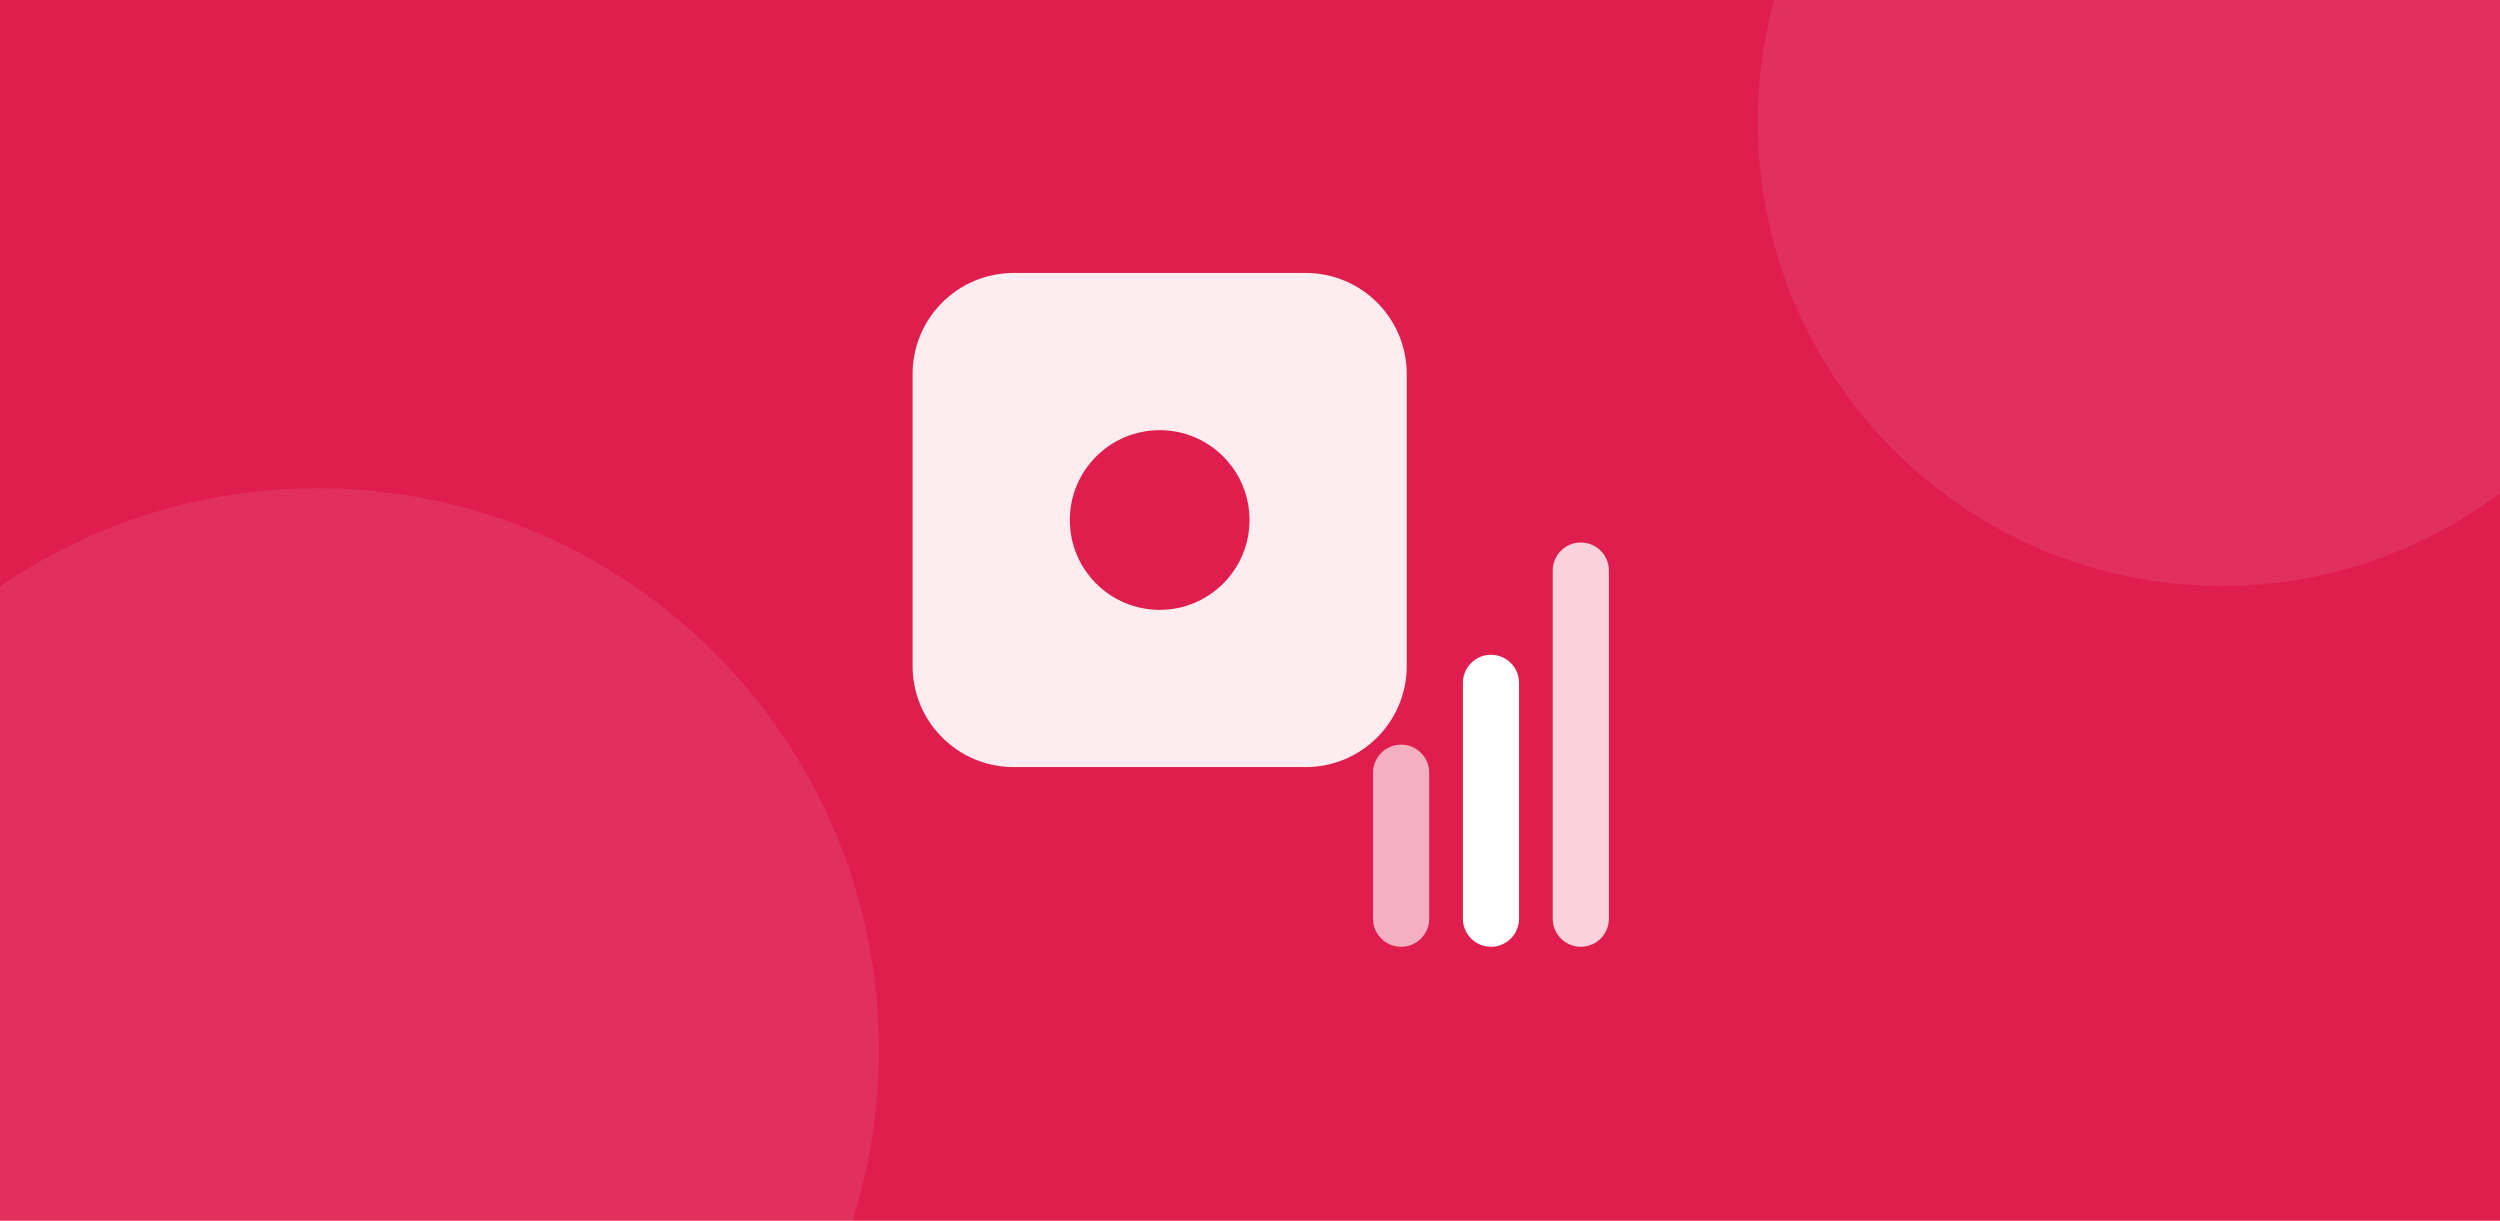
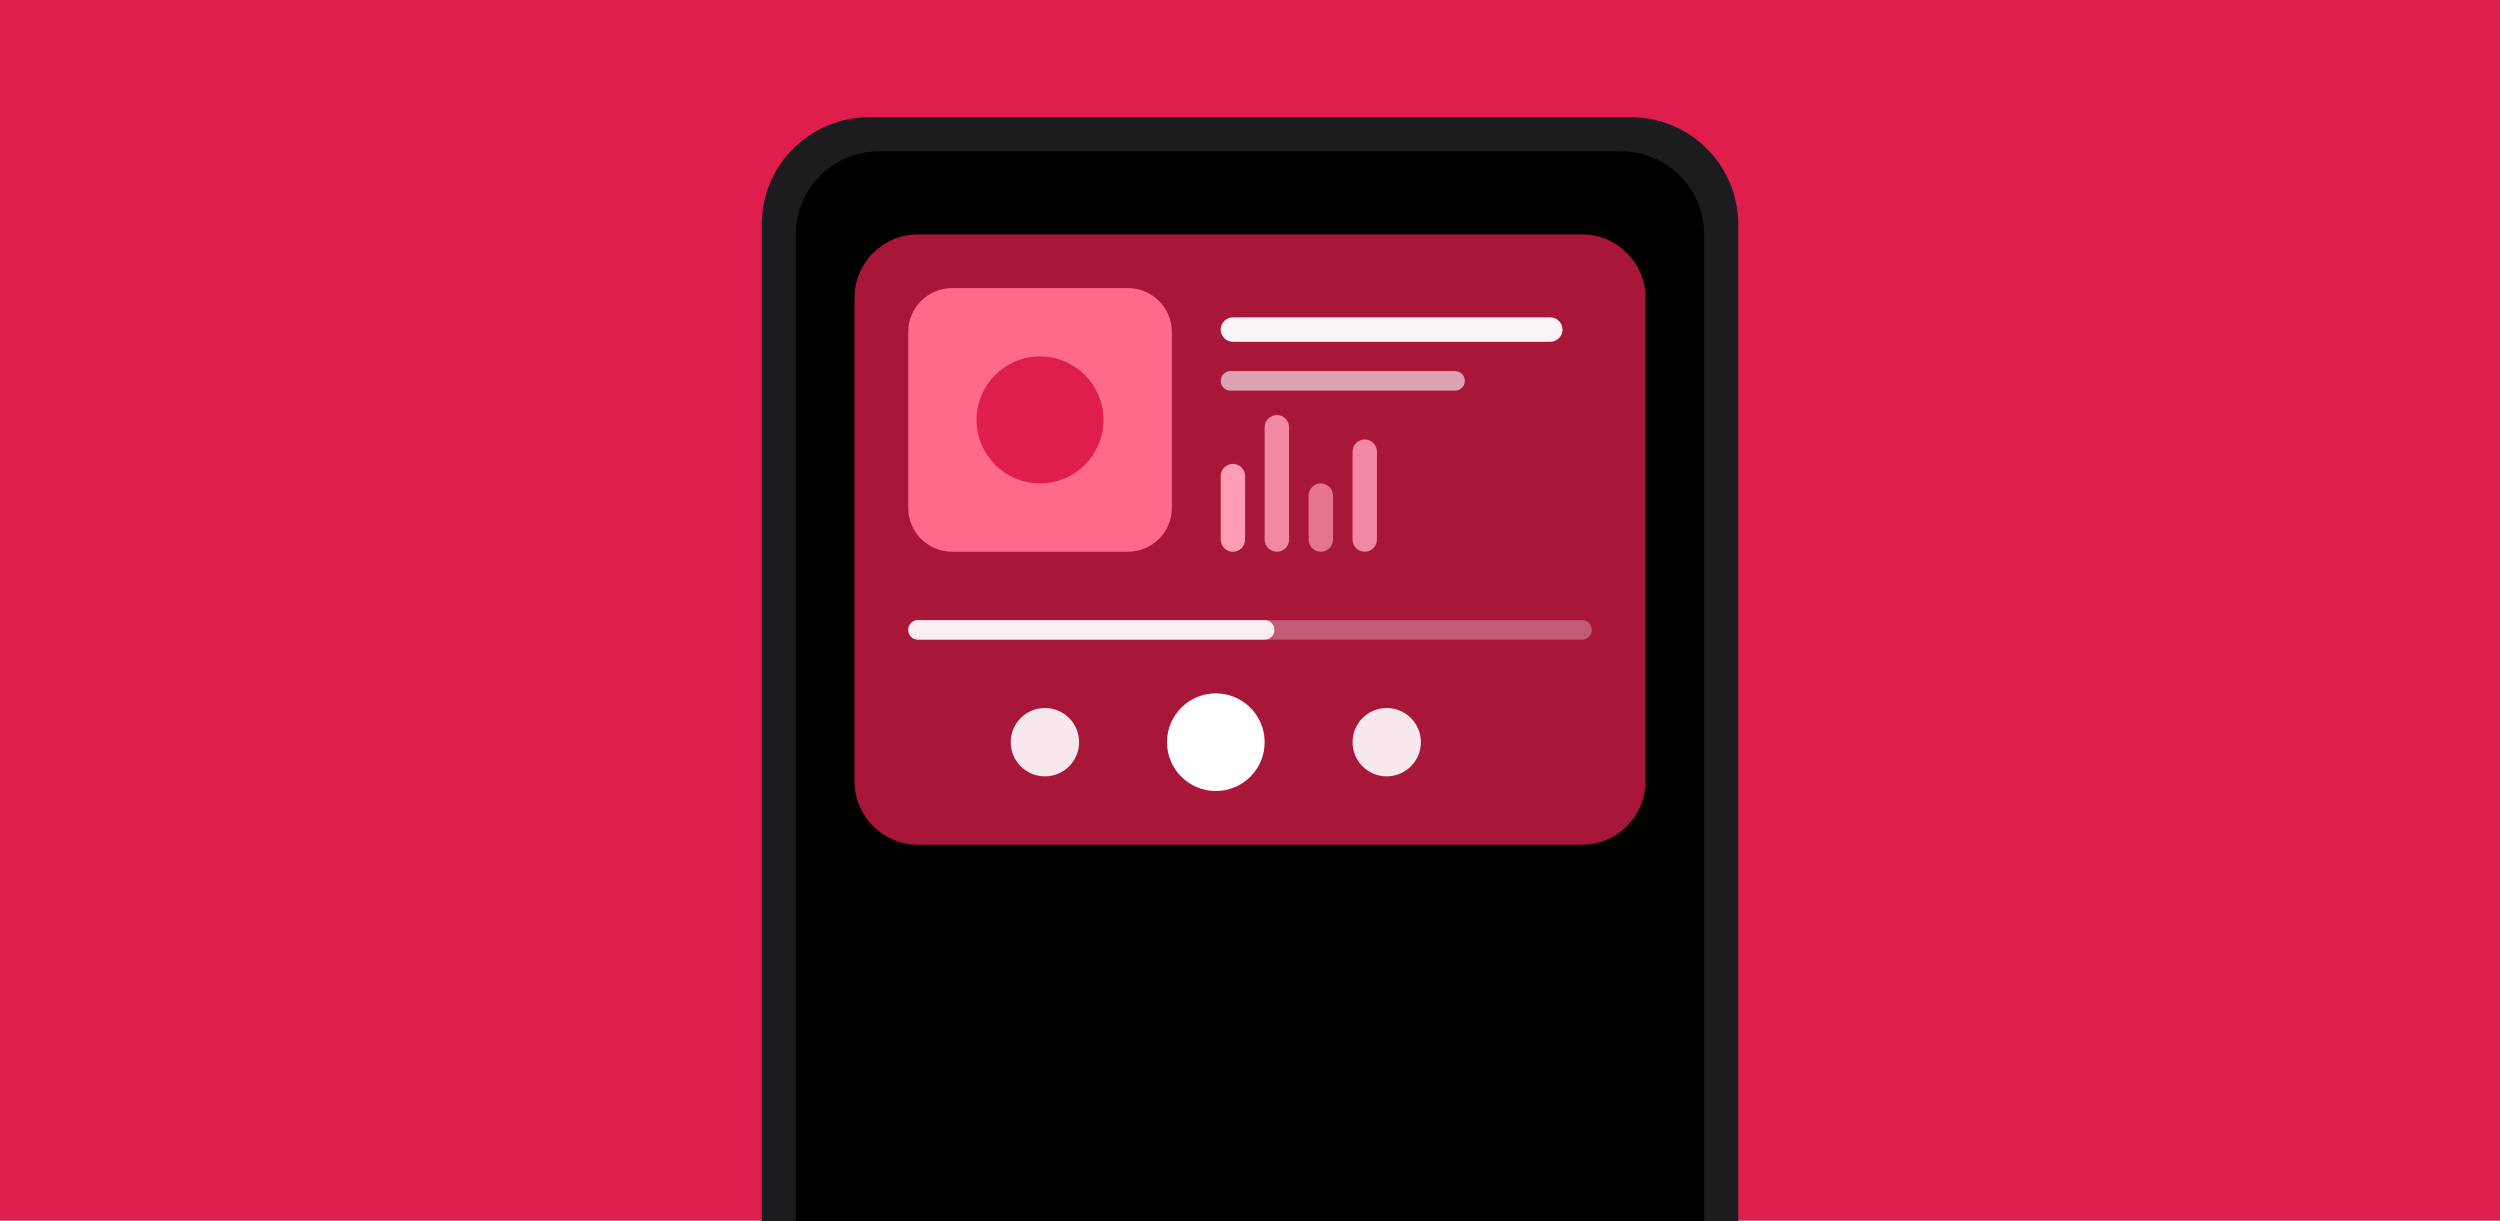
<svg xmlns="http://www.w3.org/2000/svg" width="1024" height="500" viewBox="0 0 1024 500">
  <rect width="1024" height="500" fill="#E01E4E" />
-   <circle cx="130" cy="430" r="230" fill="#fff" opacity=".08" />
-   <circle cx="910" cy="50" r="190" fill="#fff" opacity=".08" />
-   <g transform="translate(291 29) scale(2.3)">
-     <rect x="36" y="36" width="88" height="88" rx="18" fill="#fff" opacity=".92" />
-     <circle cx="80" cy="80" r="16" fill="#E01E4E" />
-     <rect x="134" y="104" width="10" height="52" rx="5" fill="#fff" />
-     <rect x="150" y="84" width="10" height="72" rx="5" fill="#fff" opacity=".8" />
-     <rect x="118" y="120" width="10" height="36" rx="5" fill="#fff" opacity=".65" />
-   </g>
+   <rect x="312" y="48" width="400" height="520" rx="44" fill="#1c1c1e" />
+   <rect x="326" y="62" width="372" height="520" rx="34" fill="#000" />
+   <rect x="350" y="96" width="324" height="250" rx="26" fill="#E01E4E" opacity=".75" />
+   <rect x="372" y="118" width="108" height="108" rx="18" fill="#FF6A8A" />
+   <circle cx="426" cy="172" r="26" fill="#E01E4E" />
+   <rect x="500" y="130" width="140" height="10" rx="5" fill="#fff" opacity=".95" />
+   <rect x="500" y="152" width="100" height="8" rx="4" fill="#fff" opacity=".6" />
+   <rect x="500" y="190" width="10" height="36" rx="5" fill="#FF9DB4" />
+   <rect x="518" y="170" width="10" height="56" rx="5" fill="#FF9DB4" opacity=".85" />
+   <rect x="536" y="198" width="10" height="28" rx="5" fill="#FF9DB4" opacity=".7" />
+   <rect x="554" y="180" width="10" height="46" rx="5" fill="#FF9DB4" opacity=".85" />
+   <rect x="372" y="254" width="280" height="8" rx="4" fill="#fff" opacity=".3" />
+   <rect x="372" y="254" width="150" height="8" rx="4" fill="#fff" opacity=".9" />
+   <circle cx="428" cy="304" r="14" fill="#fff" opacity=".9" />
+   <circle cx="498" cy="304" r="20" fill="#fff" />
+   <circle cx="568" cy="304" r="14" fill="#fff" opacity=".9" />
</svg>
